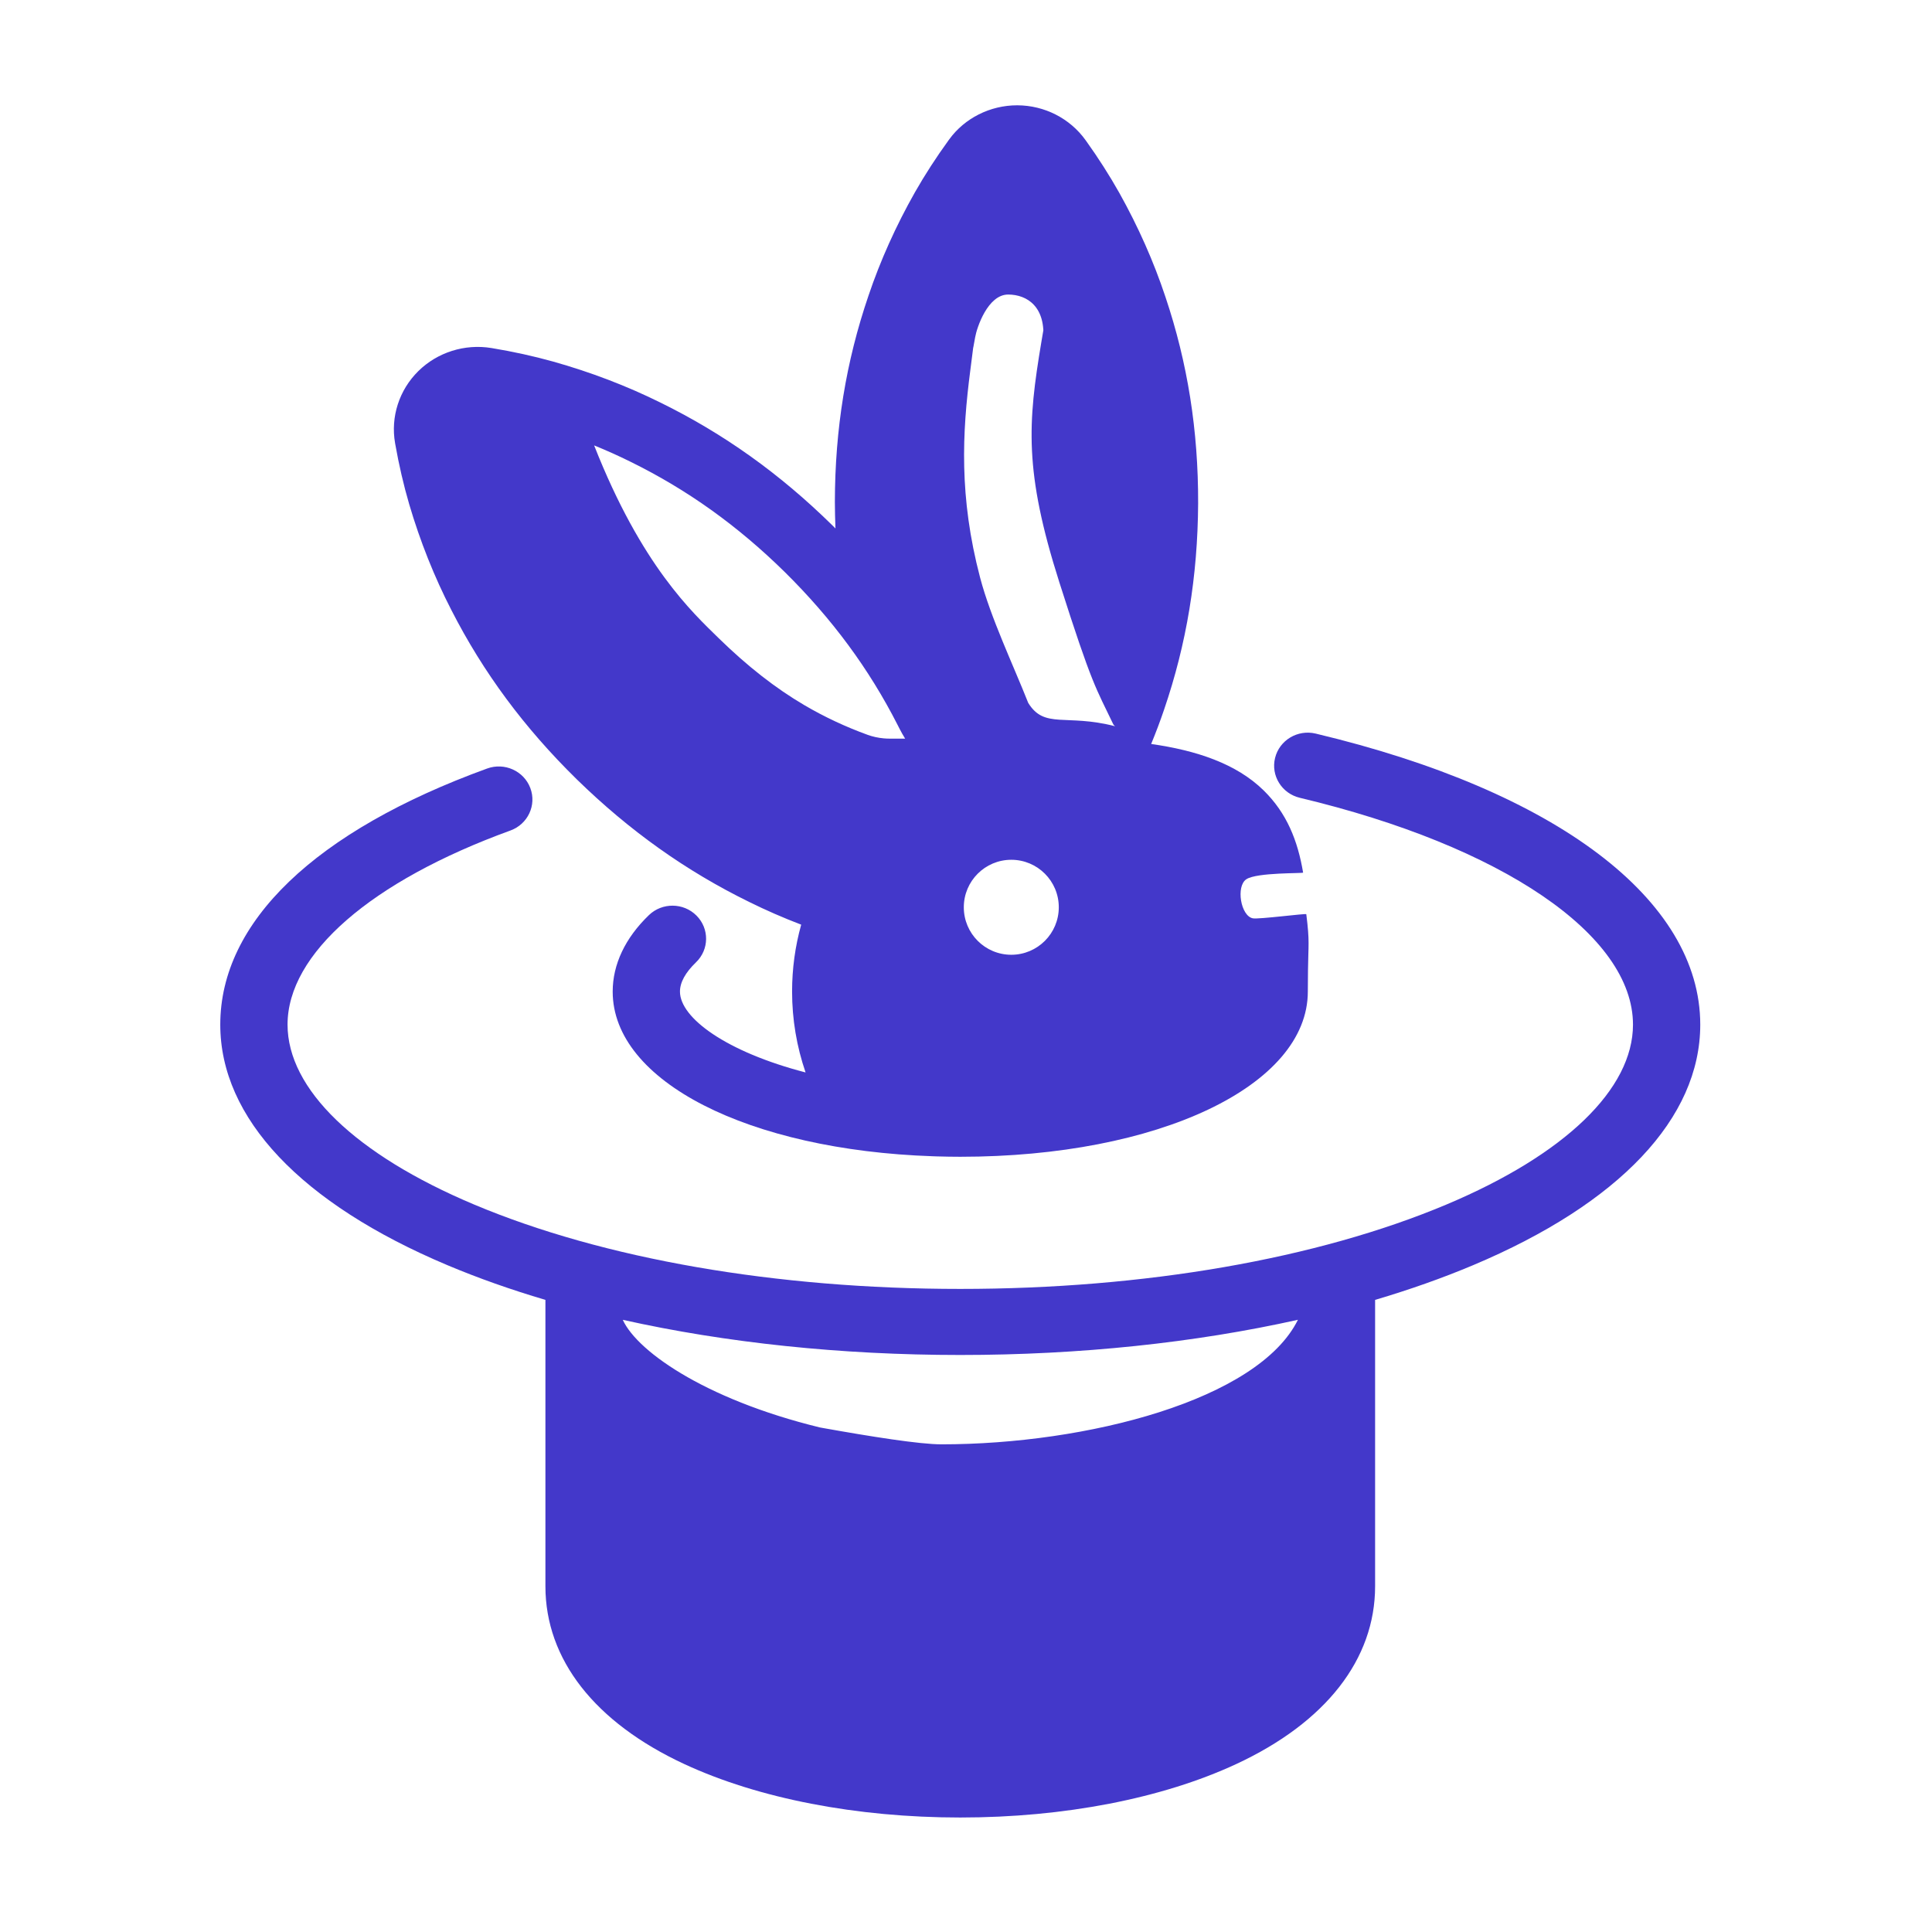
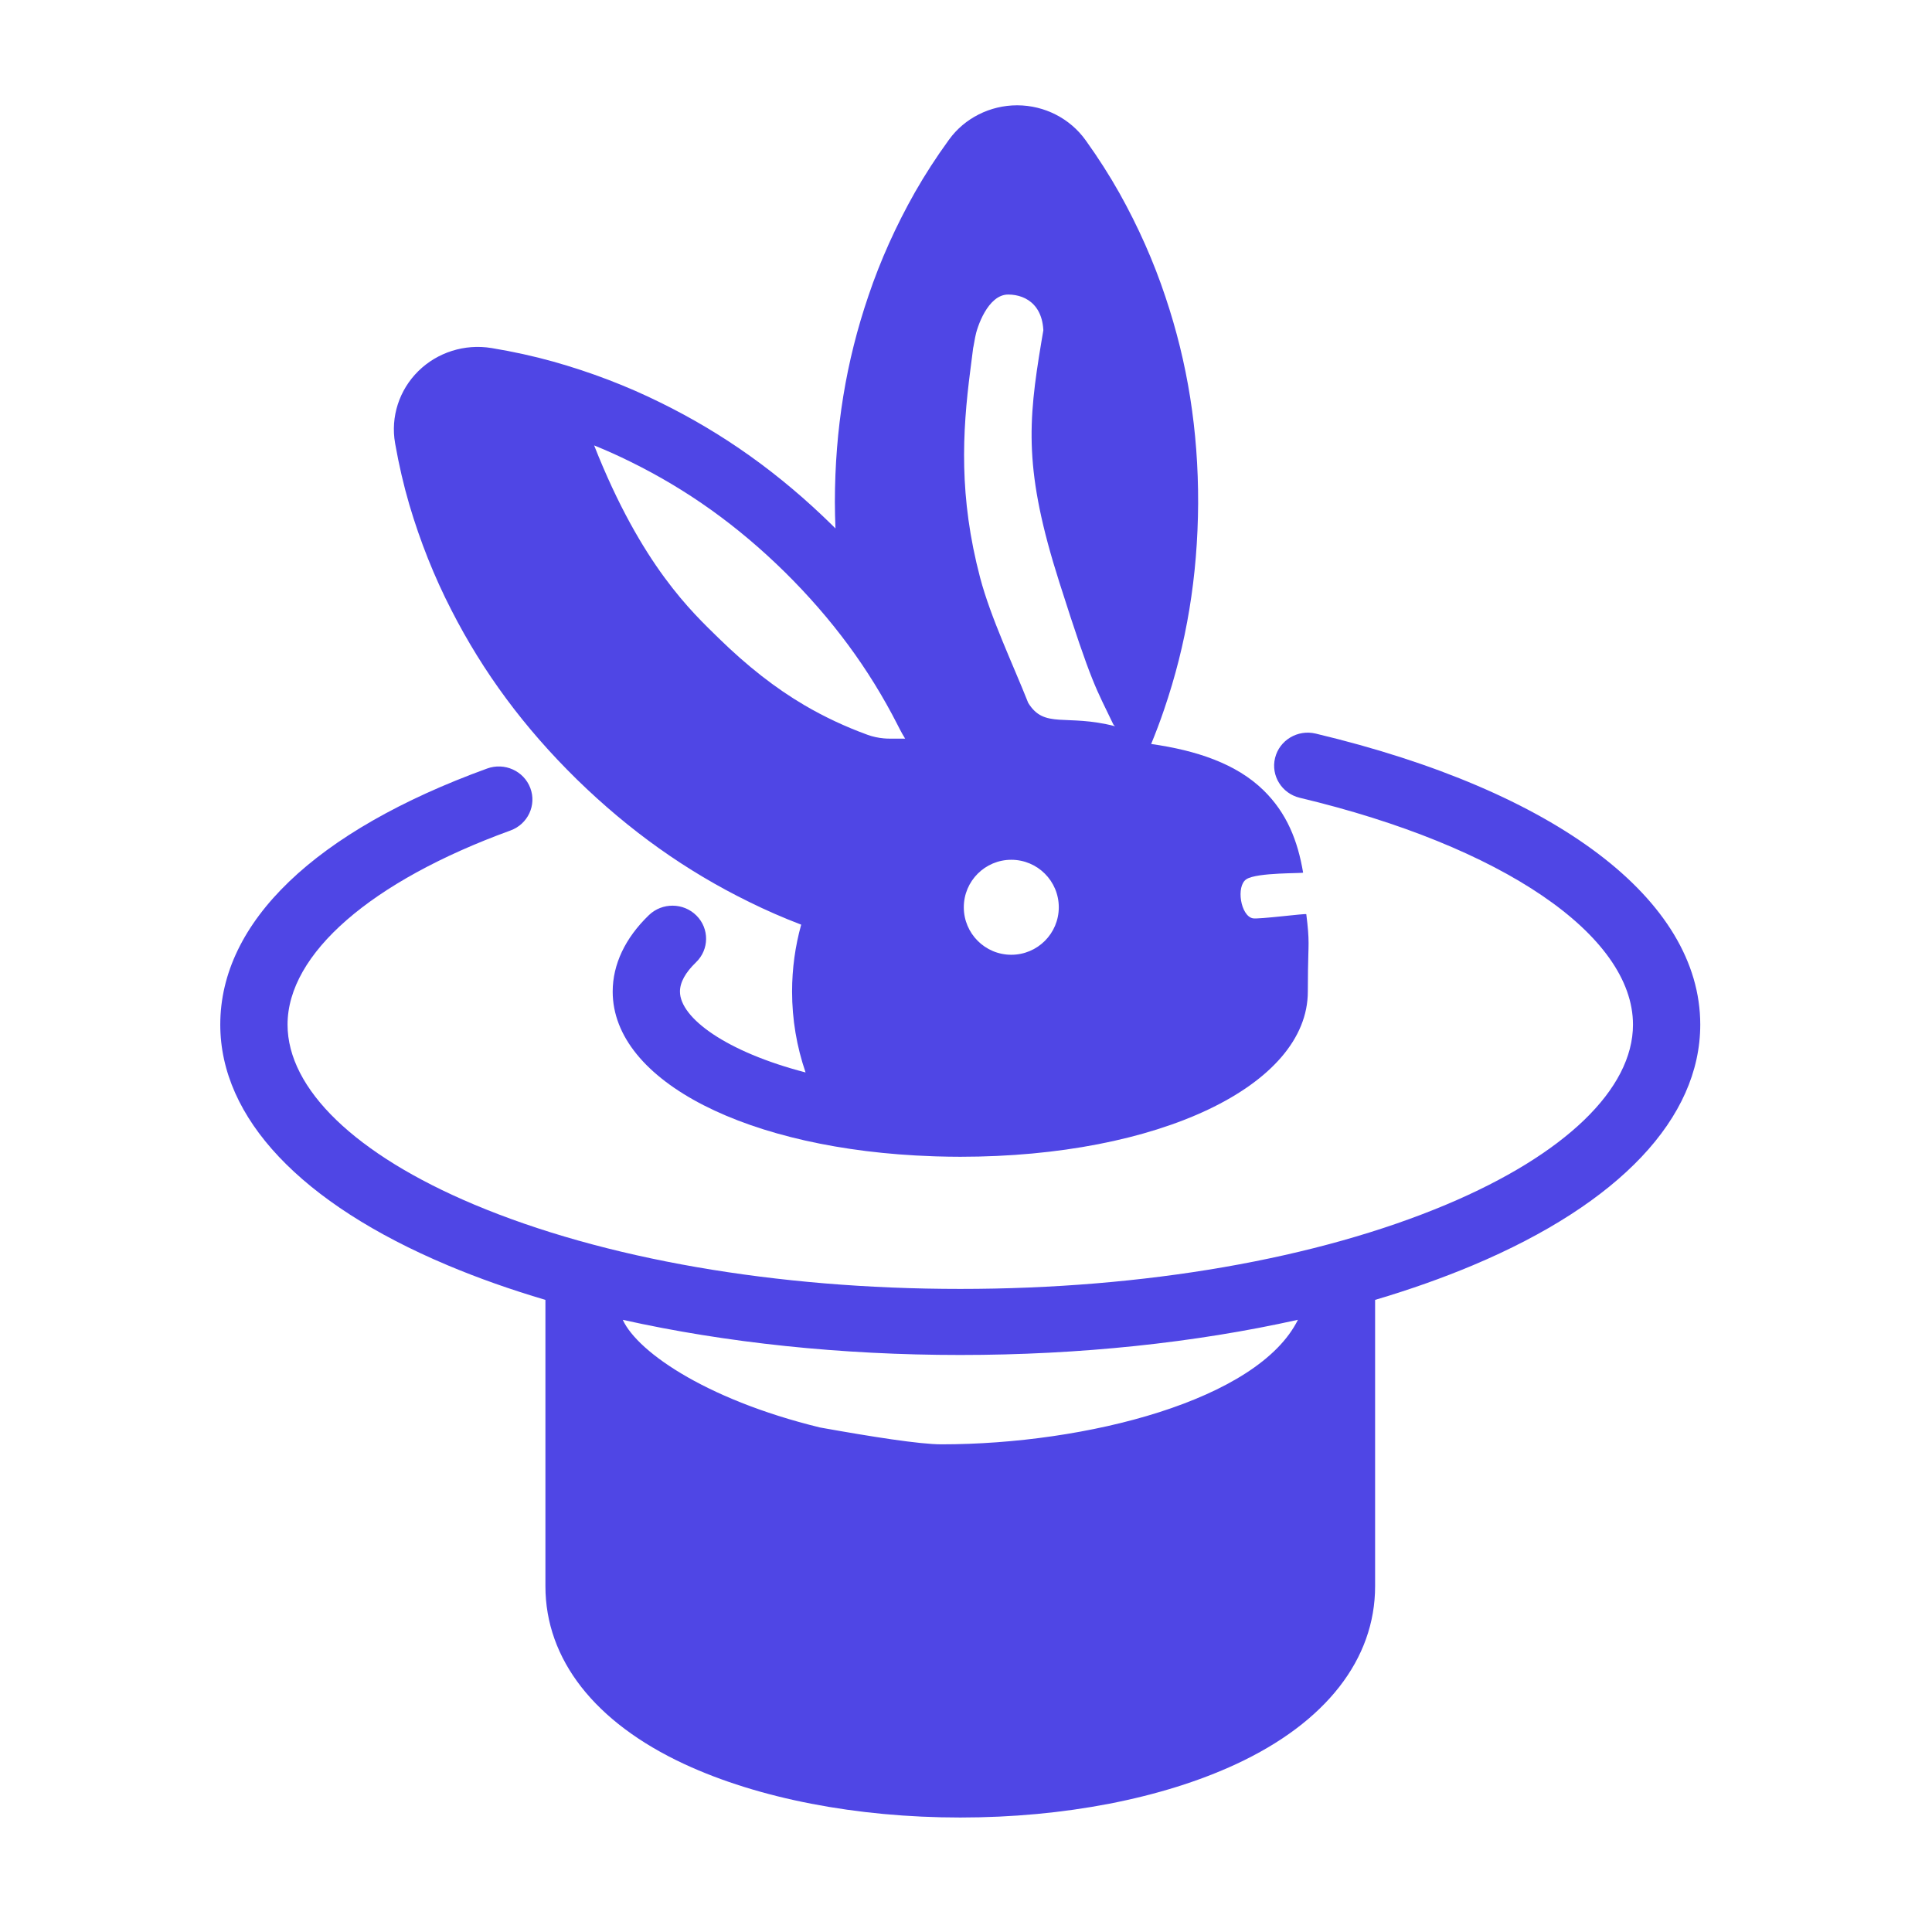
<svg xmlns="http://www.w3.org/2000/svg" viewBox="0 0 500 500">
-   <path fill="#4338ca" d="M 337.243 225.826 C 337.286 226.08 325.308 225.737 322.561 227.542 C 319.814 229.347 321.09 237.05 324.231 237.661 C 325.743 237.955 338.036 236.337 338.069 236.597 C 338.975 243.85 338.587 244.326 338.508 251.085 C 338.486 252.972 338.464 254.824 338.464 256.621 C 338.464 280.993 299.794 299.371 248.513 299.371 C 246.482 299.371 244.479 299.332 242.49 299.275 C 242.138 299.264 241.787 299.251 241.436 299.239 C 193.723 297.63 158.564 279.856 158.564 256.621 C 158.564 249.583 161.806 242.739 167.938 236.833 C 171.371 233.529 176.881 233.578 180.248 236.951 C 183.614 240.323 183.559 245.736 180.127 249.042 C 177.371 251.696 175.974 254.245 175.974 256.62 C 175.974 263.421 187.938 272.222 208.482 277.547 C 206.185 270.861 204.991 263.817 204.991 256.62 C 204.991 250.709 205.781 244.913 207.348 239.301 C 202.711 237.527 198.201 235.559 193.872 233.417 C 177.541 225.414 162.948 215.038 149.29 201.712 C 135.678 188.362 125.057 174.027 116.809 157.87 C 112.416 149.342 108.744 140.137 105.912 130.536 C 104.453 125.546 103.237 120.301 102.29 114.927 L 102.264 114.773 C 102.261 114.757 102.245 114.667 102.242 114.652 C 101.062 107.88 103.311 100.924 108.26 96.044 C 113.208 91.168 120.274 88.94 127.167 90.068 L 127.361 90.1 C 132.78 90.996 138.098 92.165 143.138 93.57 C 152.898 96.315 162.241 99.887 170.926 104.19 C 187.296 112.226 201.87 122.635 215.451 135.994 C 215.709 136.249 215.96 136.508 216.217 136.764 C 216.128 134.492 216.067 132.215 216.064 129.923 C 216.09 111.045 218.938 93.575 224.77 76.499 C 227.819 67.456 231.867 58.444 236.793 49.747 C 239.366 45.229 242.291 40.709 245.498 36.291 L 245.662 36.068 C 249.656 30.575 256.241 27.253 263.229 27.253 C 263.25 27.253 263.268 27.253 263.289 27.253 C 270.301 27.274 276.895 30.635 280.927 36.247 L 281.096 36.483 C 284.25 40.885 287.153 45.429 289.688 49.935 C 294.588 58.7 298.595 67.743 301.613 76.835 C 307.358 93.928 310.13 111.418 310.076 130.274 C 309.969 149.186 307.084 166.645 301.258 183.668 C 300.256 186.631 299.131 189.594 297.921 192.542 C 309.616 194.202 319.973 197.627 327.042 204.57 C 333.02 210.442 335.849 217.531 337.243 225.826 Z M 253.65 149.486 C 256.378 159.851 262.237 172.129 266.098 181.898 C 270.322 188.749 275.807 184.658 288.58 187.948 C 288.577 187.933 288.229 187.671 288.116 187.45 C 283.609 177.982 282.728 177.625 274.153 150.692 C 264.978 121.877 266.011 109.428 269.495 88.553 C 272.843 68.494 268.996 97.935 269.941 88.26 C 270.805 79.41 265.826 76.237 260.921 76.227 C 255.635 76.216 252.796 84.799 252.369 87.283 C 250.622 97.448 253.671 76.124 251.109 95.883 C 249.029 111.923 248.154 128.603 253.65 149.486 Z M 255.147 38.186 C 255.138 38.182 255.128 38.18 255.117 38.18 C 255.117 38.18 255.127 38.182 255.147 38.186 Z M 153.761 115.27 C 166.044 146.469 179.193 158.491 186.037 165.2 C 193.479 172.462 200.728 178.127 208.179 182.5 C 213.325 185.519 218.826 188.101 224.535 190.172 C 225.839 190.645 227.245 190.954 228.709 191.088 C 229.221 191.134 229.74 191.159 230.252 191.159 L 234.247 191.159 C 233.721 190.304 233.219 189.43 232.762 188.522 L 232.285 187.584 C 224.894 173.081 215.359 160.165 203.117 148.06 C 190.898 136.042 177.807 126.684 163.114 119.472 C 160.081 117.969 156.959 116.567 153.761 115.27 Z M 261.722 222.511 C 254.934 222.511 249.431 228.014 249.431 234.802 C 249.431 241.59 254.934 247.093 261.722 247.093 C 268.51 247.093 274.013 241.59 274.013 234.802 C 274.013 228.014 268.51 222.511 261.722 222.511 Z" />
-   <path fill="#4338ca" d="M 340.501 189.853 C 335.822 188.736 331.122 191.557 329.989 196.146 C 328.854 200.734 331.723 205.357 336.395 206.47 C 388.773 218.954 422.615 241.994 422.615 265.171 C 422.615 281.845 405.023 298.813 374.349 311.725 C 340.88 325.812 296.192 333.571 248.516 333.571 C 200.84 333.571 156.15 325.812 122.683 311.725 C 92.009 298.813 74.417 281.845 74.417 265.171 C 74.417 246.847 95.983 228.065 132.105 214.931 C 136.614 213.292 138.915 208.374 137.246 203.945 C 135.577 199.516 130.572 197.252 126.061 198.895 C 81.531 215.085 57.006 238.623 57.006 265.171 C 57.006 289.361 77.895 311.476 115.824 327.441 C 123.729 330.769 132.205 333.763 141.154 336.41 L 141.154 410.521 C 141.154 429.422 153.912 445.762 177.079 456.529 C 196.284 465.455 221.654 470.371 248.515 470.371 C 275.376 470.371 300.746 465.455 319.951 456.529 C 343.119 445.762 355.876 429.422 355.876 410.521 L 355.876 336.409 C 364.823 333.762 373.301 330.768 381.205 327.442 C 419.136 311.476 440.025 289.362 440.025 265.172 C 440.025 232.859 402.818 204.703 340.501 189.853 Z M 294.118 414.499 C 294.119 442.268 252.322 445.31 245.672 402.669 C 239.022 360.028 215.419 450.227 215.419 422.46 L 204.048 405.617 C 208.509 409.351 168.319 372.394 174.419 375.445 C 175.685 376.078 216.263 436.644 217.591 436.644 C 220.761 436.644 184.588 374.67 186.124 371.703 C 188.305 367.495 219.815 371.172 215.13 370.114 C 184.002 363.079 165.083 350.124 161.171 341.569 C 187.829 347.513 217.625 350.668 248.514 350.668 C 279.422 350.668 309.233 347.51 335.903 341.559 C 325.618 362.364 281.179 373.792 243.64 373.792 C 232.356 373.792 193.186 365.771 182.645 363.888 C 177.908 363.036 164.287 364.905 163.424 369.55 C 162.564 374.196 178.777 395.704 183.507 396.55 C 195.076 398.617 172.507 417.859 184.835 417.859 C 211.696 417.859 218.872 444.782 238.078 435.855 C 245.279 432.508 280.47 447.953 285.588 443.62 L 338.464 410.519 L 294.118 414.499 Z" transform="matrix(1, 0, 0, 1, -4.547473508864641e-13, 0)" />
+   <path fill="#4f46e5" d="M 337.243 225.826 C 337.286 226.08 325.308 225.737 322.561 227.542 C 319.814 229.347 321.09 237.05 324.231 237.661 C 325.743 237.955 338.036 236.337 338.069 236.597 C 338.975 243.85 338.587 244.326 338.508 251.085 C 338.486 252.972 338.464 254.824 338.464 256.621 C 338.464 280.993 299.794 299.371 248.513 299.371 C 246.482 299.371 244.479 299.332 242.49 299.275 C 242.138 299.264 241.787 299.251 241.436 299.239 C 193.723 297.63 158.564 279.856 158.564 256.621 C 158.564 249.583 161.806 242.739 167.938 236.833 C 171.371 233.529 176.881 233.578 180.248 236.951 C 183.614 240.323 183.559 245.736 180.127 249.042 C 177.371 251.696 175.974 254.245 175.974 256.62 C 175.974 263.421 187.938 272.222 208.482 277.547 C 206.185 270.861 204.991 263.817 204.991 256.62 C 204.991 250.709 205.781 244.913 207.348 239.301 C 202.711 237.527 198.201 235.559 193.872 233.417 C 177.541 225.414 162.948 215.038 149.29 201.712 C 135.678 188.362 125.057 174.027 116.809 157.87 C 112.416 149.342 108.744 140.137 105.912 130.536 C 104.453 125.546 103.237 120.301 102.29 114.927 L 102.264 114.773 C 102.261 114.757 102.245 114.667 102.242 114.652 C 101.062 107.88 103.311 100.924 108.26 96.044 C 113.208 91.168 120.274 88.94 127.167 90.068 L 127.361 90.1 C 132.78 90.996 138.098 92.165 143.138 93.57 C 152.898 96.315 162.241 99.887 170.926 104.19 C 187.296 112.226 201.87 122.635 215.451 135.994 C 215.709 136.249 215.96 136.508 216.217 136.764 C 216.128 134.492 216.067 132.215 216.064 129.923 C 216.09 111.045 218.938 93.575 224.77 76.499 C 227.819 67.456 231.867 58.444 236.793 49.747 C 239.366 45.229 242.291 40.709 245.498 36.291 L 245.662 36.068 C 249.656 30.575 256.241 27.253 263.229 27.253 C 263.25 27.253 263.268 27.253 263.289 27.253 C 270.301 27.274 276.895 30.635 280.927 36.247 L 281.096 36.483 C 284.25 40.885 287.153 45.429 289.688 49.935 C 294.588 58.7 298.595 67.743 301.613 76.835 C 307.358 93.928 310.13 111.418 310.076 130.274 C 309.969 149.186 307.084 166.645 301.258 183.668 C 300.256 186.631 299.131 189.594 297.921 192.542 C 309.616 194.202 319.973 197.627 327.042 204.57 C 333.02 210.442 335.849 217.531 337.243 225.826 Z M 253.65 149.486 C 256.378 159.851 262.237 172.129 266.098 181.898 C 270.322 188.749 275.807 184.658 288.58 187.948 C 288.577 187.933 288.229 187.671 288.116 187.45 C 283.609 177.982 282.728 177.625 274.153 150.692 C 264.978 121.877 266.011 109.428 269.495 88.553 C 272.843 68.494 268.996 97.935 269.941 88.26 C 270.805 79.41 265.826 76.237 260.921 76.227 C 255.635 76.216 252.796 84.799 252.369 87.283 C 250.622 97.448 253.671 76.124 251.109 95.883 C 249.029 111.923 248.154 128.603 253.65 149.486 Z M 255.147 38.186 C 255.138 38.182 255.128 38.18 255.117 38.18 C 255.117 38.18 255.127 38.182 255.147 38.186 Z M 153.761 115.27 C 166.044 146.469 179.193 158.491 186.037 165.2 C 193.479 172.462 200.728 178.127 208.179 182.5 C 213.325 185.519 218.826 188.101 224.535 190.172 C 225.839 190.645 227.245 190.954 228.709 191.088 C 229.221 191.134 229.74 191.159 230.252 191.159 L 234.247 191.159 C 233.721 190.304 233.219 189.43 232.762 188.522 L 232.285 187.584 C 224.894 173.081 215.359 160.165 203.117 148.06 C 190.898 136.042 177.807 126.684 163.114 119.472 C 160.081 117.969 156.959 116.567 153.761 115.27 Z M 261.722 222.511 C 254.934 222.511 249.431 228.014 249.431 234.802 C 249.431 241.59 254.934 247.093 261.722 247.093 C 268.51 247.093 274.013 241.59 274.013 234.802 C 274.013 228.014 268.51 222.511 261.722 222.511 Z" />
+   <path fill="#4f46e5" d="M 340.501 189.853 C 335.822 188.736 331.122 191.557 329.989 196.146 C 328.854 200.734 331.723 205.357 336.395 206.47 C 388.773 218.954 422.615 241.994 422.615 265.171 C 422.615 281.845 405.023 298.813 374.349 311.725 C 340.88 325.812 296.192 333.571 248.516 333.571 C 200.84 333.571 156.15 325.812 122.683 311.725 C 92.009 298.813 74.417 281.845 74.417 265.171 C 74.417 246.847 95.983 228.065 132.105 214.931 C 136.614 213.292 138.915 208.374 137.246 203.945 C 135.577 199.516 130.572 197.252 126.061 198.895 C 81.531 215.085 57.006 238.623 57.006 265.171 C 57.006 289.361 77.895 311.476 115.824 327.441 C 123.729 330.769 132.205 333.763 141.154 336.41 L 141.154 410.521 C 141.154 429.422 153.912 445.762 177.079 456.529 C 196.284 465.455 221.654 470.371 248.515 470.371 C 275.376 470.371 300.746 465.455 319.951 456.529 C 343.119 445.762 355.876 429.422 355.876 410.521 L 355.876 336.409 C 364.823 333.762 373.301 330.768 381.205 327.442 C 419.136 311.476 440.025 289.362 440.025 265.172 C 440.025 232.859 402.818 204.703 340.501 189.853 Z M 294.118 414.499 C 294.119 442.268 252.322 445.31 245.672 402.669 C 239.022 360.028 215.419 450.227 215.419 422.46 L 204.048 405.617 C 208.509 409.351 168.319 372.394 174.419 375.445 C 175.685 376.078 216.263 436.644 217.591 436.644 C 220.761 436.644 184.588 374.67 186.124 371.703 C 188.305 367.495 219.815 371.172 215.13 370.114 C 184.002 363.079 165.083 350.124 161.171 341.569 C 187.829 347.513 217.625 350.668 248.514 350.668 C 279.422 350.668 309.233 347.51 335.903 341.559 C 325.618 362.364 281.179 373.792 243.64 373.792 C 232.356 373.792 193.186 365.771 182.645 363.888 C 177.908 363.036 164.287 364.905 163.424 369.55 C 162.564 374.196 178.777 395.704 183.507 396.55 C 195.076 398.617 172.507 417.859 184.835 417.859 C 211.696 417.859 218.872 444.782 238.078 435.855 C 245.279 432.508 280.47 447.953 285.588 443.62 L 338.464 410.519 L 294.118 414.499 Z" transform="matrix(1, 0, 0, 1, -4.547473508864641e-13, 0)" />
</svg>
